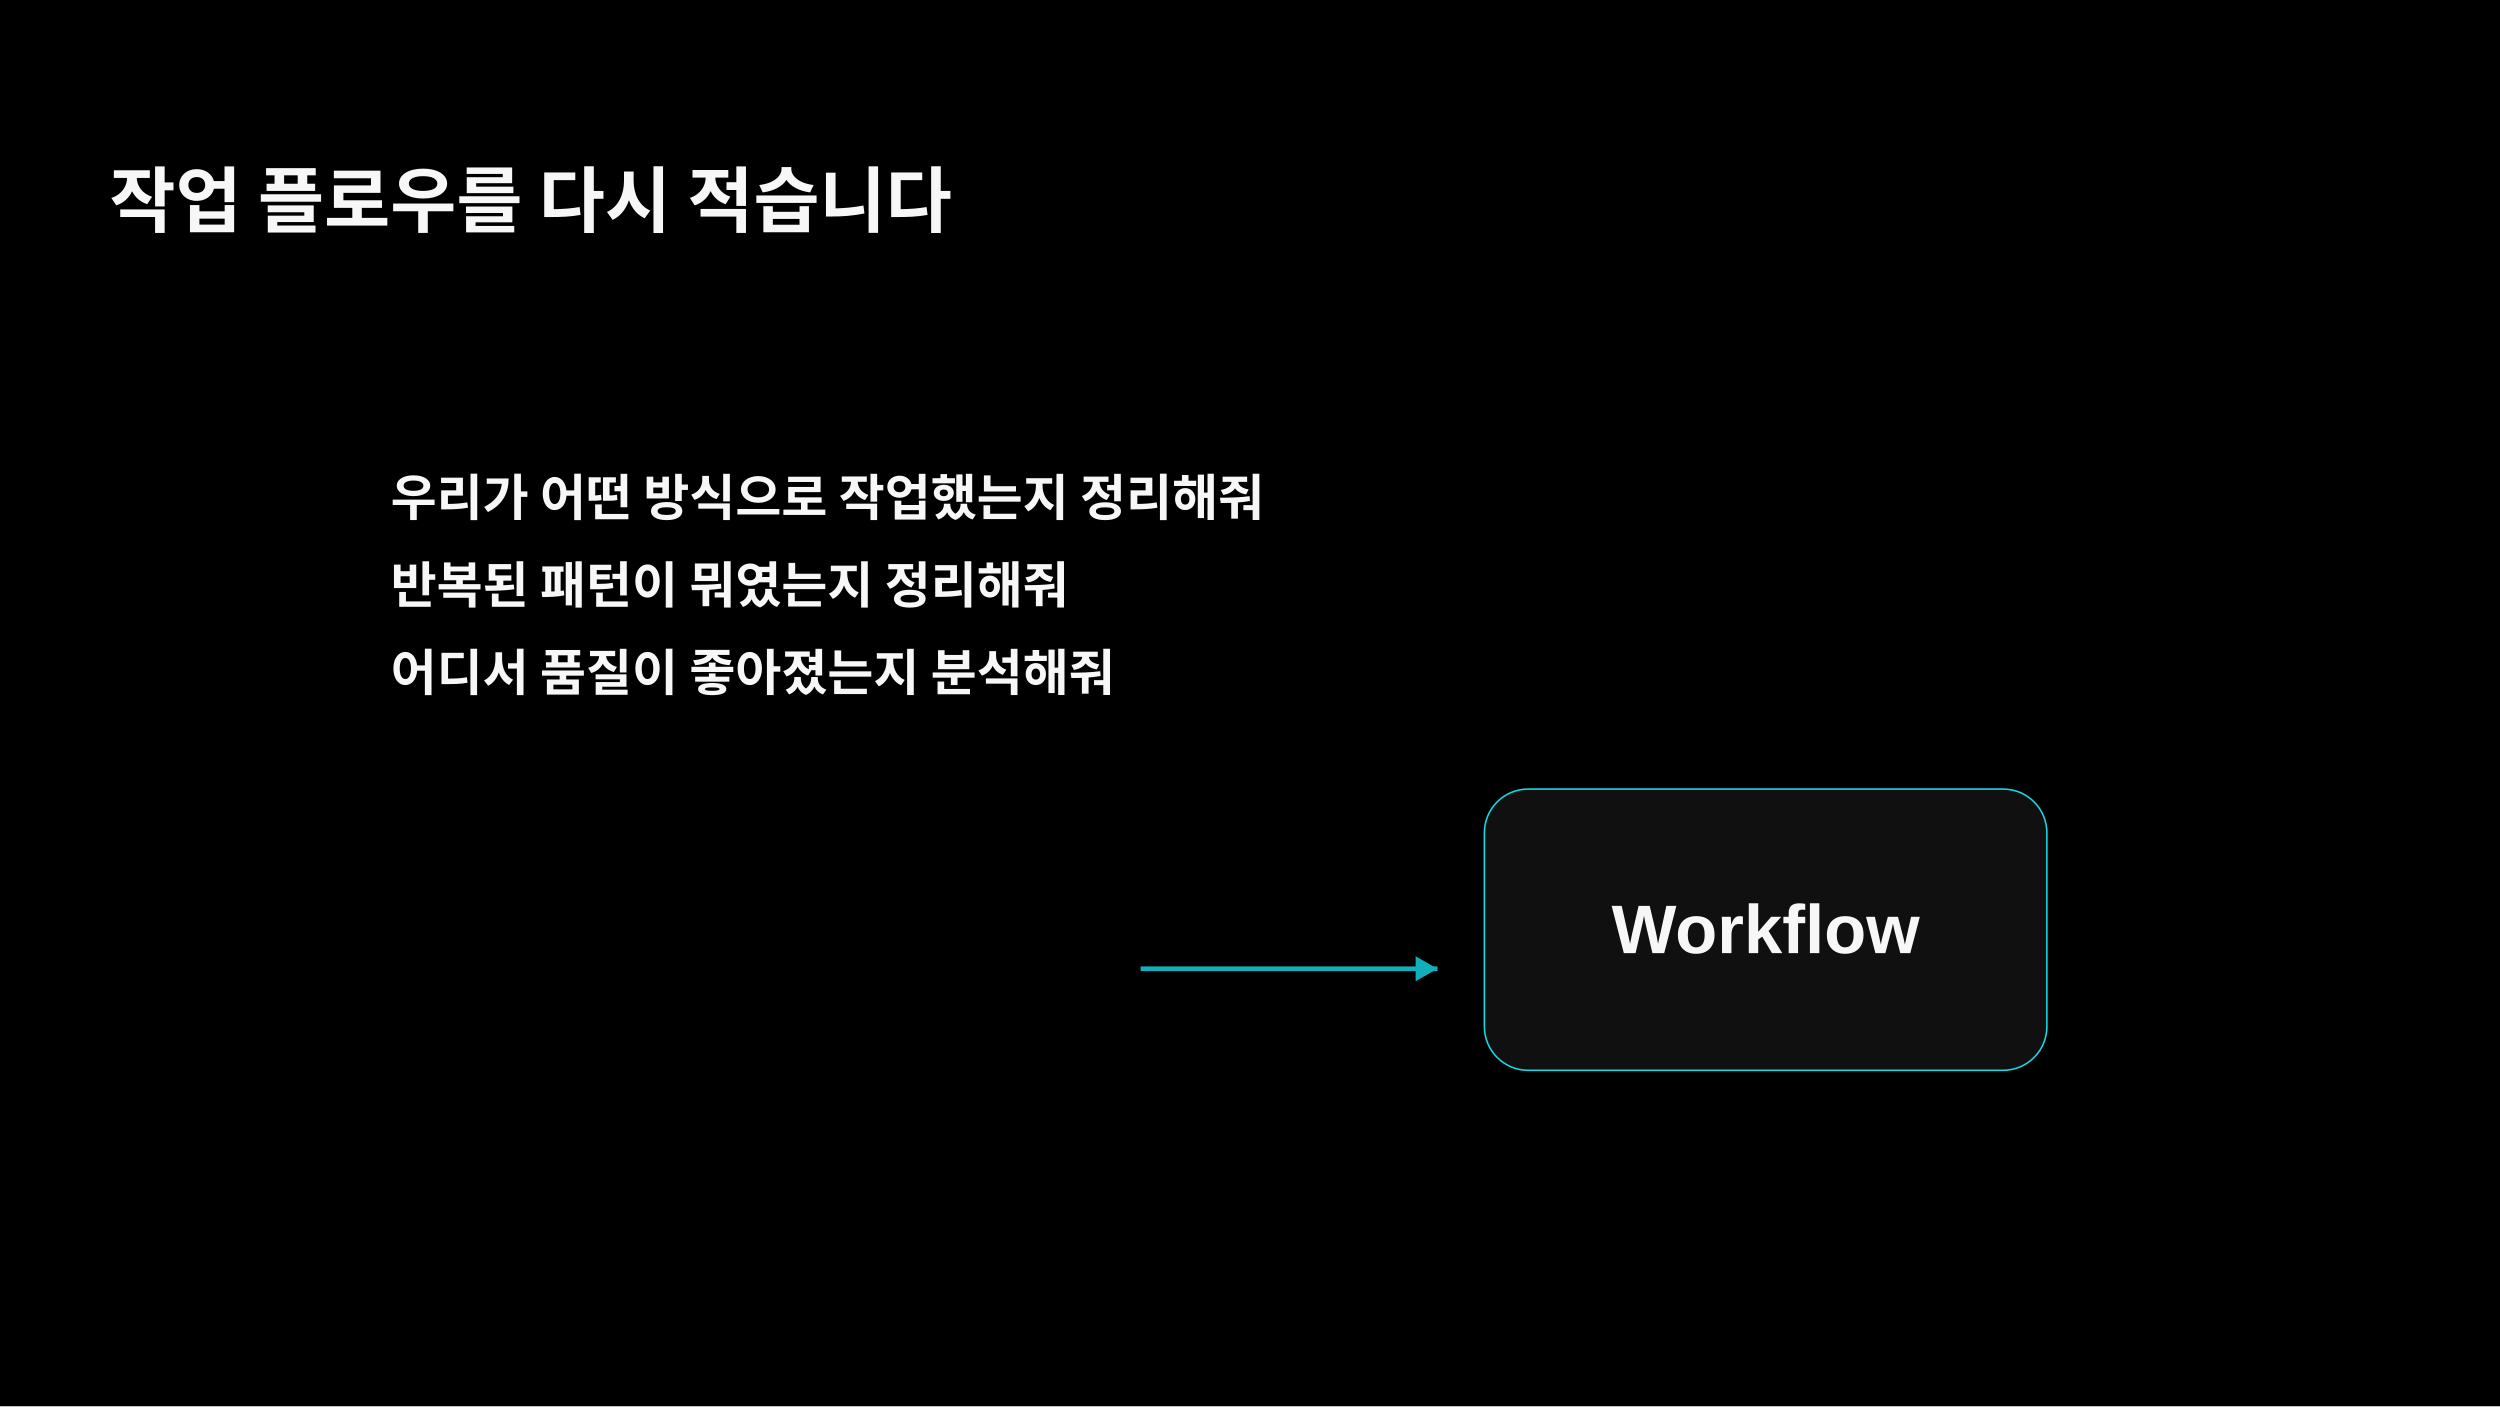
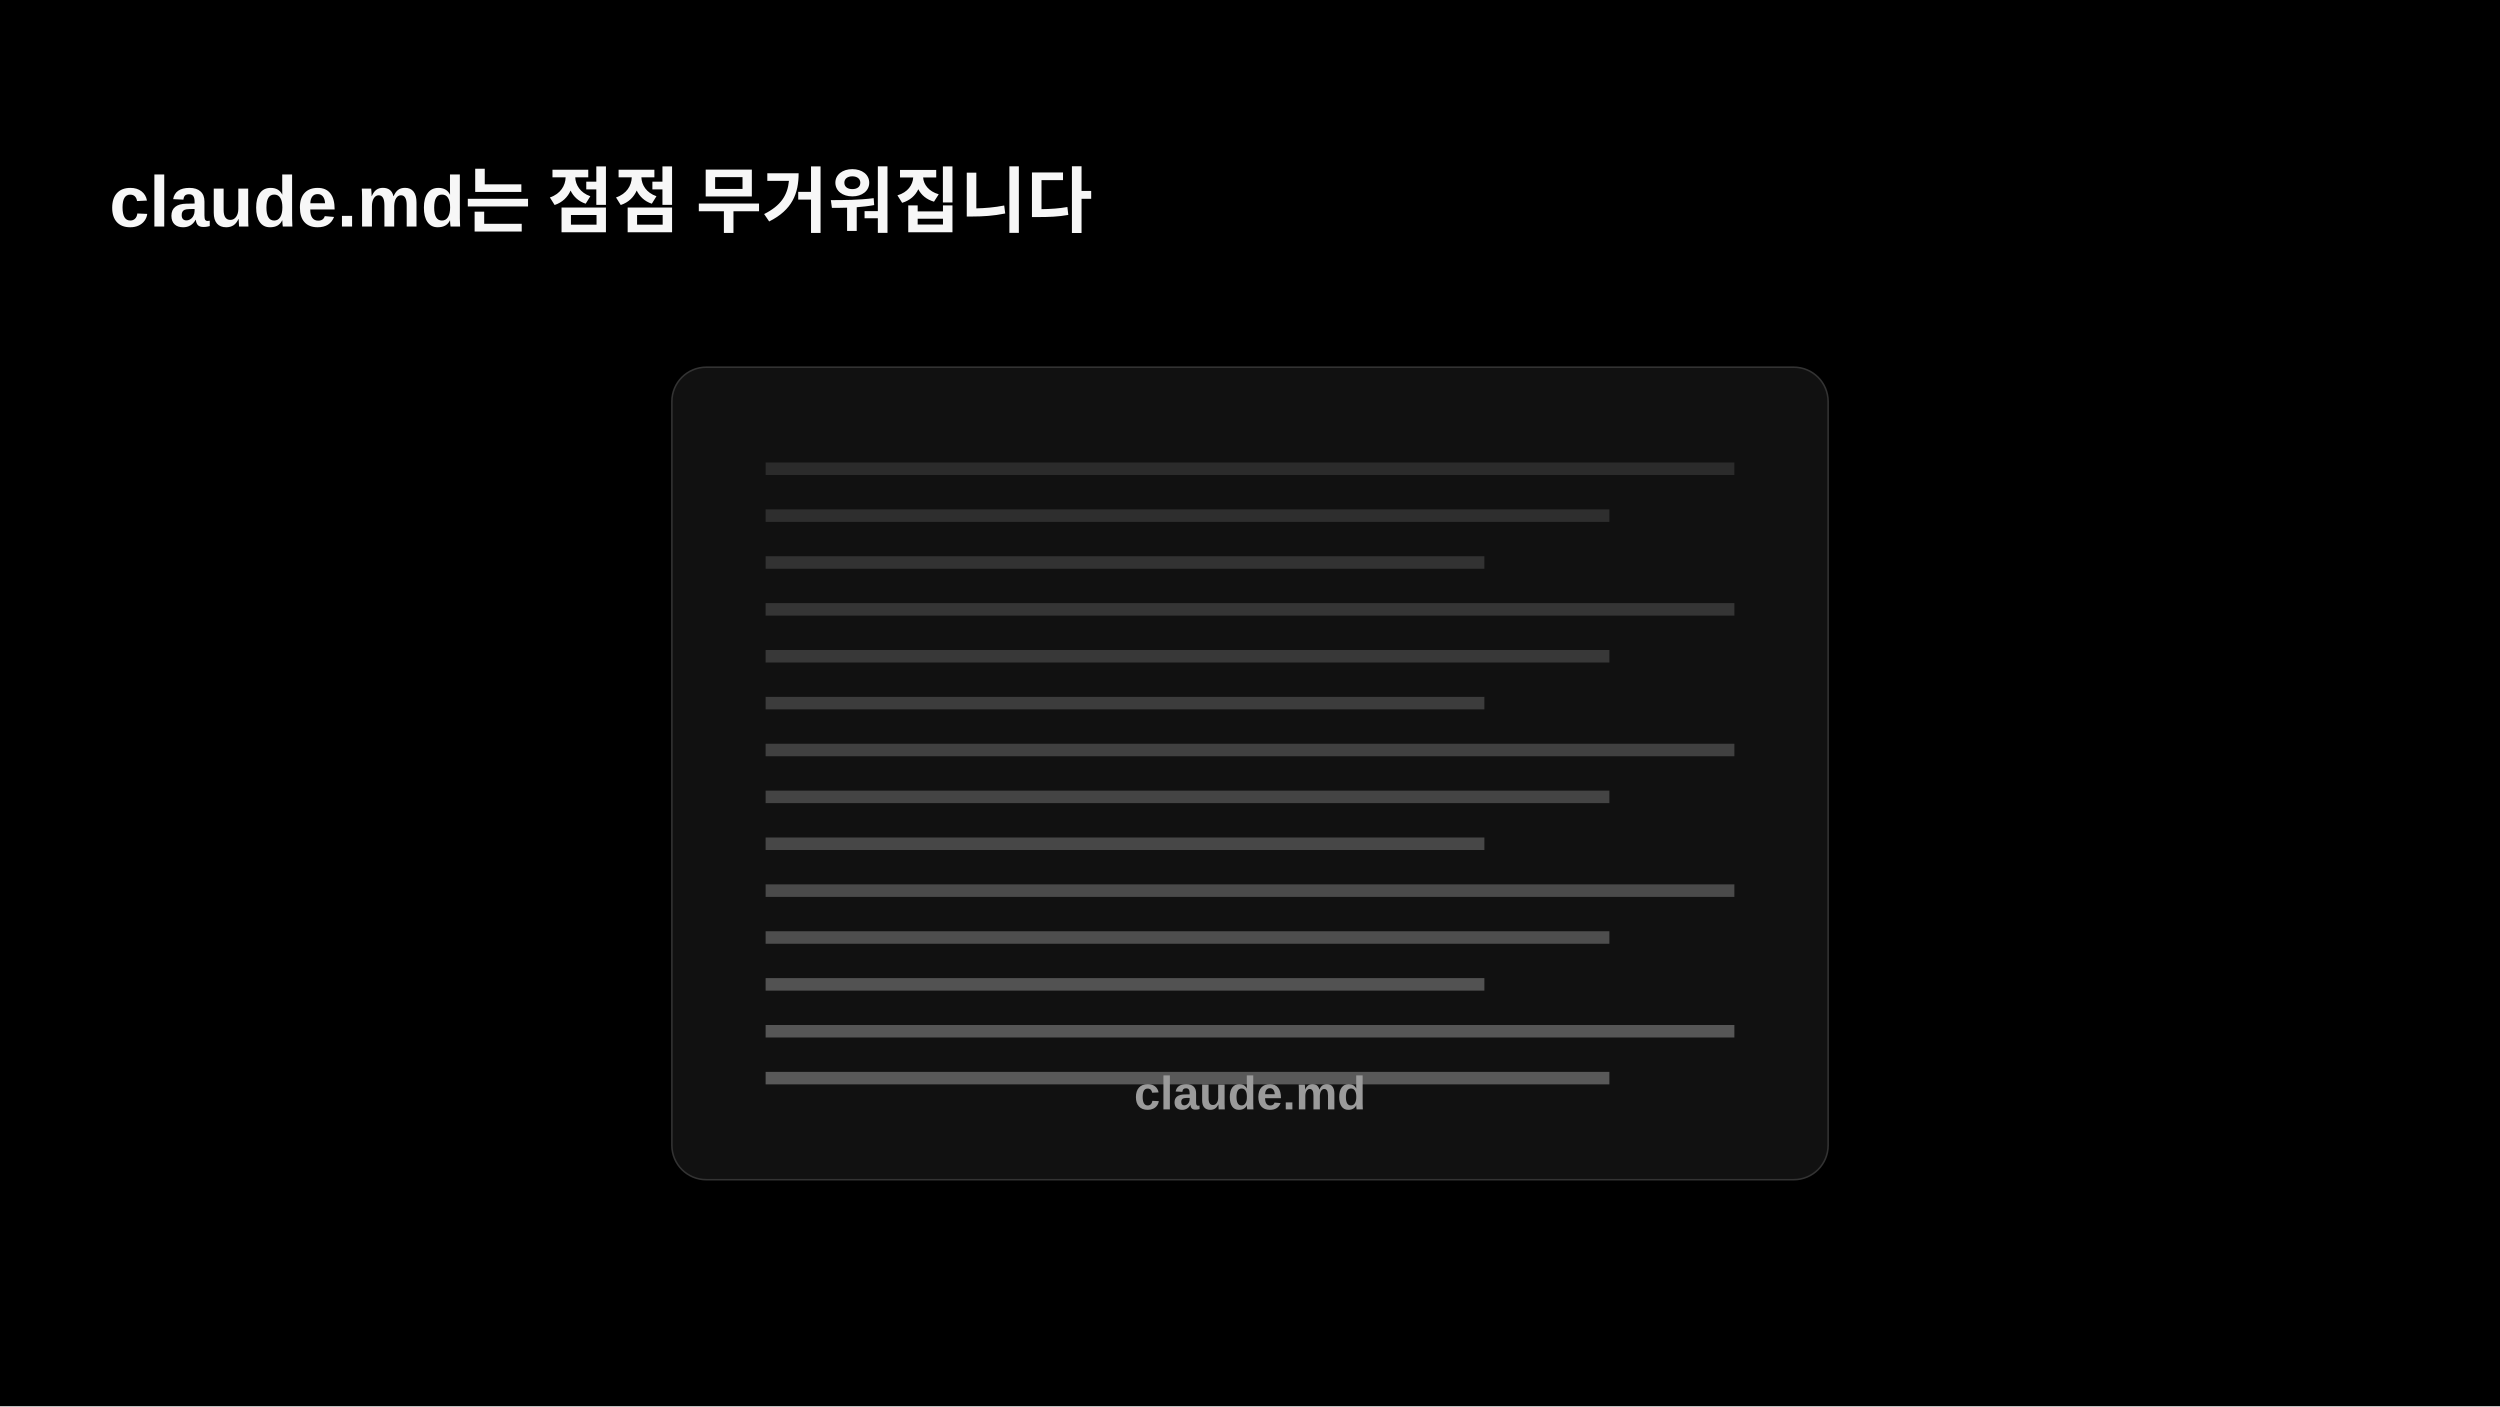
<svg xmlns="http://www.w3.org/2000/svg" width="1600" height="900" viewBox="0 0 1600 900">
  <defs>
    <linearGradient id="cover" x1="0" y1="0" x2="1" y2="1">
      <stop stop-color="#b4d7f5" />
      <stop offset=".58" stop-color="#c6f4ef" />
      <stop offset="1" stop-color="#e9edf7" />
    </linearGradient>
    <filter id="soft">
      <feGaussianBlur stdDeviation="10" />
    </filter>
  </defs>
  <rect width="1600" height="900" fill="#000000" />
-   <text x="70" y="145" fill="#f7f7f7" font-size="46" font-weight="850" text-anchor="start" font-family="Pretendard, Apple SD Gothic Neo, Arial, sans-serif" letter-spacing="0">작업 플로우를 다시 적습니다</text>
-   <text x="250" y="330" fill="#f7f7f7" font-size="32" font-weight="750" text-anchor="start" font-family="Pretendard, Apple SD Gothic Neo, Arial, sans-serif">
-     <tspan x="250" dy="0">우리가 어떤 방식으로 작업했는지 정리해줘</tspan>
-     <tspan x="250" dy="56">반복된 패턴이 뭐였는지 정리해줘</tspan>
-     <tspan x="250" dy="56">어디서 품질이 좋아졌는지 분석해줘</tspan>
-   </text>
-   <g opacity="0.8">
-     <line x1="730" y1="620" x2="920" y2="620" stroke="#15dbe8" stroke-width="3" />
-     <path d="M920 620 l-14 -8 v16 z" fill="#15dbe8" transform="rotate(0 920 620)" />
-   </g>
-   <rect x="950" y="505" width="360" height="180" rx="28" fill="#101010" stroke="#15dbe8" />
-   <text x="1130" y="610" fill="#f7f7f7" font-size="44" font-weight="900" text-anchor="middle" font-family="Pretendard, Apple SD Gothic Neo, Arial, sans-serif" letter-spacing="0">Workflow</text>
+   <text x="70" y="145" fill="#f7f7f7" font-size="46" font-weight="850" text-anchor="start" font-family="Pretendard, Apple SD Gothic Neo, Arial, sans-serif" letter-spacing="0">claude.md는 점점 무거워집니다</text>
+   <rect x="430" y="235" width="740" height="520" rx="22" fill="#111" stroke="#333" />
+   <line x1="490" y1="300" x2="1110" y2="300" stroke="#777" stroke-width="8" opacity="0.25" />
+   <line x1="490" y1="330" x2="1030" y2="330" stroke="#777" stroke-width="8" opacity="0.285" />
+   <line x1="490" y1="360" x2="950" y2="360" stroke="#777" stroke-width="8" opacity="0.32" />
+   <line x1="490" y1="390" x2="1110" y2="390" stroke="#777" stroke-width="8" opacity="0.355" />
+   <line x1="490" y1="420" x2="1030" y2="420" stroke="#777" stroke-width="8" opacity="0.39" />
+   <line x1="490" y1="450" x2="950" y2="450" stroke="#777" stroke-width="8" opacity="0.425" />
+   <line x1="490" y1="480" x2="1110" y2="480" stroke="#777" stroke-width="8" opacity="0.46" />
+   <line x1="490" y1="510" x2="1030" y2="510" stroke="#777" stroke-width="8" opacity="0.495" />
+   <line x1="490" y1="540" x2="950" y2="540" stroke="#777" stroke-width="8" opacity="0.53" />
+   <line x1="490" y1="570" x2="1110" y2="570" stroke="#777" stroke-width="8" opacity="0.565" />
+   <line x1="490" y1="600" x2="1030" y2="600" stroke="#777" stroke-width="8" opacity="0.6" />
+   <line x1="490" y1="630" x2="950" y2="630" stroke="#777" stroke-width="8" opacity="0.635" />
+   <line x1="490" y1="660" x2="1110" y2="660" stroke="#777" stroke-width="8" opacity="0.67" />
+   <line x1="490" y1="690" x2="1030" y2="690" stroke="#777" stroke-width="8" opacity="0.705" />
+   <text x="800" y="710" fill="#9b9b9b" font-size="30" font-weight="800" text-anchor="middle" font-family="Pretendard, Apple SD Gothic Neo, Arial, sans-serif" letter-spacing="0">claude.md</text>
</svg>
